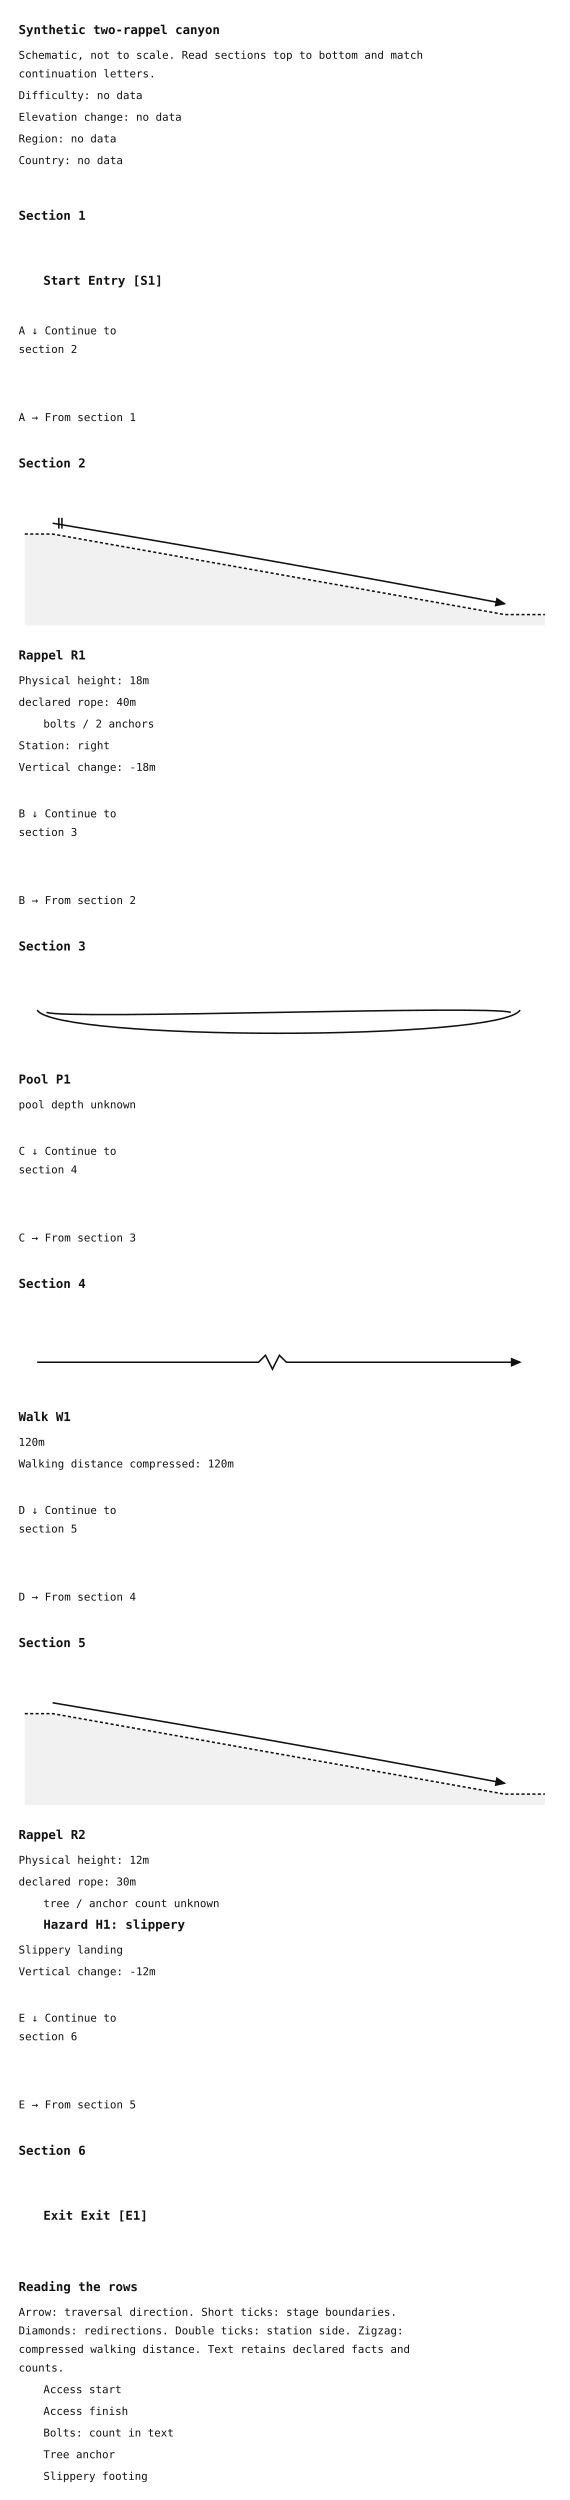
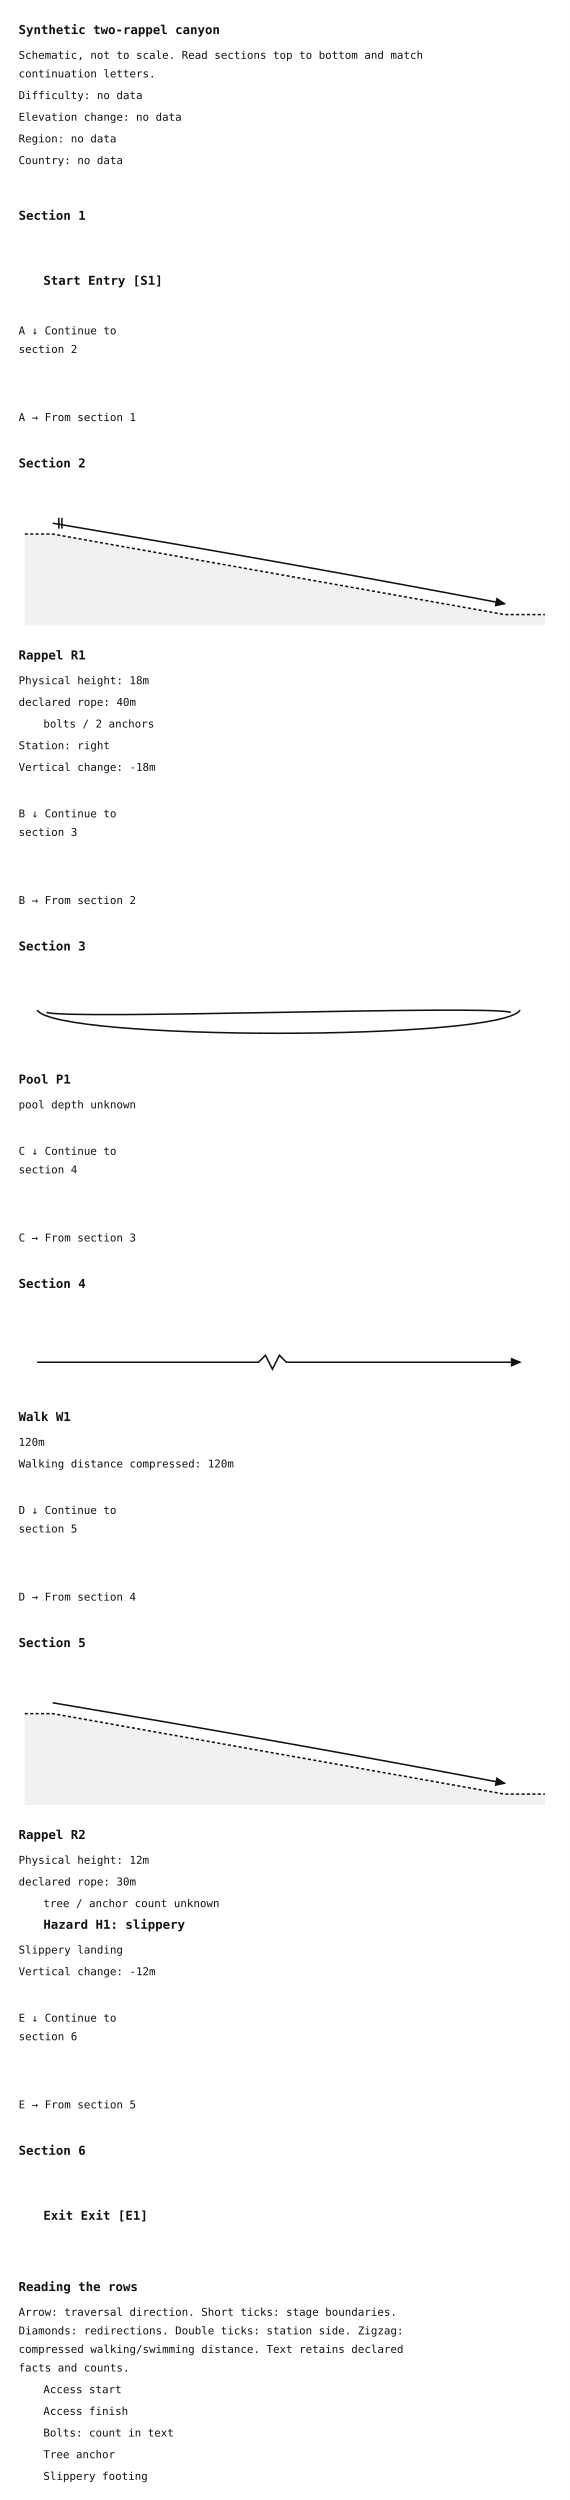
<svg xmlns="http://www.w3.org/2000/svg" role="img" lang="en" xml:lang="en" aria-labelledby="canyon-mono-736-title" aria-describedby="canyon-mono-736-description" viewBox="0 0 736 3230" width="736" height="3230" style="max-width: none; min-width: 736px; height: auto;" data-vrl-flow="rows">
  <defs>
    <marker id="canyon-mono-736-arrow" markerWidth="8" markerHeight="8" refX="6" refY="3" orient="auto" markerUnits="strokeWidth">
      <path d="M0,0 L0,6 L7,3 z" fill="#111111" />
    </marker>
  </defs>
  <rect x="0" y="0" width="736" height="3230" fill="#ffffff" />
  <text x="24" y="44" font-family="ui-monospace, monospace" font-size="16" font-weight="700" fill="#111111" xml:space="preserve">Synthetic two-rappel canyon</text>
  <text x="24" y="76" font-family="ui-monospace, monospace" font-size="14" font-weight="400" fill="#111111" xml:space="preserve">Schematic, not to scale. Read sections top to bottom and match </text>
  <text x="24" y="100" font-family="ui-monospace, monospace" font-size="14" font-weight="400" fill="#111111" xml:space="preserve">continuation letters.</text>
  <text x="24" y="128" font-family="ui-monospace, monospace" font-size="14" font-weight="400" fill="#111111" xml:space="preserve">Difficulty: no data</text>
  <text x="24" y="156" font-family="ui-monospace, monospace" font-size="14" font-weight="400" fill="#111111" xml:space="preserve">Elevation change: no data</text>
  <text x="24" y="184" font-family="ui-monospace, monospace" font-size="14" font-weight="400" fill="#111111" xml:space="preserve">Region: no data</text>
  <text x="24" y="212" font-family="ui-monospace, monospace" font-size="14" font-weight="400" fill="#111111" xml:space="preserve">Country: no data</text>
  <g class="vrl-row" data-section="1" data-elements="0">
    <text x="24" y="284" font-family="ui-monospace, monospace" font-size="16" font-weight="700" fill="#111111" xml:space="preserve">Section 1</text>
    <text x="56" y="368" font-family="ui-monospace, monospace" font-size="16" font-weight="700" fill="#111111" xml:space="preserve" data-element="0">Start Entry [S1]</text>
    <g class="vrl-continuation" data-code="A" data-role="out" data-section="2">
      <text x="24" y="432" font-family="ui-monospace, monospace" font-size="14" font-weight="400" fill="#111111" xml:space="preserve">A ↓ Continue to </text>
      <text x="24" y="456" font-family="ui-monospace, monospace" font-size="14" font-weight="400" fill="#111111" xml:space="preserve">section 2</text>
    </g>
  </g>
  <g class="vrl-row" data-section="2" data-elements="1">
    <g class="vrl-continuation" data-code="A" data-role="in" data-section="1">
      <text x="24" y="544" font-family="ui-monospace, monospace" font-size="14" font-weight="400" fill="#111111" xml:space="preserve">A → From section 1</text>
    </g>
    <text x="24" y="604" font-family="ui-monospace, monospace" font-size="16" font-weight="700" fill="#111111" xml:space="preserve">Section 2</text>
    <path class="vrl-row-wash" d="M 32 690 L 68 690 L 652 794 L 704 794 L 704 808 L 32 808 Z" fill="#dddddd" fill-opacity="0.4" stroke="none" stroke-width="2" />
    <path class="vrl-row-contour" d="M 32 690 L 68 690 L 652 794 L 704 794" fill="none" fill-opacity="0.4" stroke="#111111" stroke-width="2" stroke-dasharray="4 3" />
    <path class="vrl-row-technical" d="M 68 676 C 274.667 710.667 469.333 745.333 652 780" fill="none" fill-opacity="0.4" stroke="#111111" stroke-width="2" marker-end="url(#canyon-mono-736-arrow)" />
    <path class="vrl-row-station" d="M 76 669 L 76 683" fill="none" fill-opacity="0.4" stroke="#111111" stroke-width="2" />
    <path class="vrl-row-station" d="M 80 669 L 80 683" fill="none" fill-opacity="0.4" stroke="#111111" stroke-width="2" />
    <text x="24" y="852" font-family="ui-monospace, monospace" font-size="16" font-weight="700" fill="#111111" xml:space="preserve" data-element="1">Rappel R1</text>
    <text x="24" y="884" font-family="ui-monospace, monospace" font-size="14" font-weight="400" fill="#111111" xml:space="preserve" data-element="1">Physical height: 18m</text>
    <text x="24" y="912" font-family="ui-monospace, monospace" font-size="14" font-weight="400" fill="#111111" xml:space="preserve" data-element="1">declared rope: 40m</text>
    <text x="56" y="940" font-family="ui-monospace, monospace" font-size="14" font-weight="400" fill="#111111" xml:space="preserve" data-element="1">bolts / 2 anchors</text>
    <text x="24" y="968" font-family="ui-monospace, monospace" font-size="14" font-weight="400" fill="#111111" xml:space="preserve" data-element="1">Station: right</text>
    <text x="24" y="996" font-family="ui-monospace, monospace" font-size="14" font-weight="400" fill="#111111" xml:space="preserve" data-element="1">Vertical change: -18m</text>
    <g class="vrl-continuation" data-code="B" data-role="out" data-section="3">
      <text x="24" y="1056" font-family="ui-monospace, monospace" font-size="14" font-weight="400" fill="#111111" xml:space="preserve">B ↓ Continue to </text>
      <text x="24" y="1080" font-family="ui-monospace, monospace" font-size="14" font-weight="400" fill="#111111" xml:space="preserve">section 3</text>
    </g>
  </g>
  <g class="vrl-row" data-section="3" data-elements="2">
    <g class="vrl-continuation" data-code="B" data-role="in" data-section="2">
      <text x="24" y="1168" font-family="ui-monospace, monospace" font-size="14" font-weight="400" fill="#111111" xml:space="preserve">B → From section 2</text>
    </g>
    <text x="24" y="1228" font-family="ui-monospace, monospace" font-size="16" font-weight="700" fill="#111111" xml:space="preserve">Section 3</text>
    <path class="vrl-row-pool" d="M 48 1305 C 72 1345 648 1345 672 1305" fill="none" fill-opacity="0.4" stroke="#111111" stroke-width="2" />
    <path class="vrl-row-water" d="M 60 1308 C 88 1318 632 1298 660 1308" fill="none" fill-opacity="0.4" stroke="#111111" stroke-width="2" />
    <text x="24" y="1400" font-family="ui-monospace, monospace" font-size="16" font-weight="700" fill="#111111" xml:space="preserve" data-element="2">Pool P1</text>
    <text x="24" y="1432" font-family="ui-monospace, monospace" font-size="14" font-weight="400" fill="#111111" xml:space="preserve" data-element="2">pool depth unknown</text>
    <g class="vrl-continuation" data-code="C" data-role="out" data-section="4">
      <text x="24" y="1492" font-family="ui-monospace, monospace" font-size="14" font-weight="400" fill="#111111" xml:space="preserve">C ↓ Continue to </text>
      <text x="24" y="1516" font-family="ui-monospace, monospace" font-size="14" font-weight="400" fill="#111111" xml:space="preserve">section 4</text>
    </g>
  </g>
  <g class="vrl-row" data-section="4" data-elements="3">
    <g class="vrl-continuation" data-code="C" data-role="in" data-section="3">
      <text x="24" y="1604" font-family="ui-monospace, monospace" font-size="14" font-weight="400" fill="#111111" xml:space="preserve">C → From section 3</text>
    </g>
    <text x="24" y="1664" font-family="ui-monospace, monospace" font-size="16" font-weight="700" fill="#111111" xml:space="preserve">Section 4</text>
    <path class="vrl-row-distance-break" d="M 48 1760 L 334 1760 L 343 1751 L 352 1769 L 361 1751 L 370 1760 L 672 1760" fill="none" fill-opacity="0.4" stroke="#111111" stroke-width="2" marker-end="url(#canyon-mono-736-arrow)" />
    <text x="24" y="1836" font-family="ui-monospace, monospace" font-size="16" font-weight="700" fill="#111111" xml:space="preserve" data-element="3">Walk W1</text>
    <text x="24" y="1868" font-family="ui-monospace, monospace" font-size="14" font-weight="400" fill="#111111" xml:space="preserve" data-element="3">120m</text>
    <text x="24" y="1896" font-family="ui-monospace, monospace" font-size="14" font-weight="400" fill="#111111" xml:space="preserve" data-element="3">Walking distance compressed: 120m</text>
    <g class="vrl-continuation" data-code="D" data-role="out" data-section="5">
      <text x="24" y="1956" font-family="ui-monospace, monospace" font-size="14" font-weight="400" fill="#111111" xml:space="preserve">D ↓ Continue to </text>
      <text x="24" y="1980" font-family="ui-monospace, monospace" font-size="14" font-weight="400" fill="#111111" xml:space="preserve">section 5</text>
    </g>
  </g>
  <g class="vrl-row" data-section="5" data-elements="4,5">
    <g class="vrl-continuation" data-code="D" data-role="in" data-section="4">
      <text x="24" y="2068" font-family="ui-monospace, monospace" font-size="14" font-weight="400" fill="#111111" xml:space="preserve">D → From section 4</text>
    </g>
    <text x="24" y="2128" font-family="ui-monospace, monospace" font-size="16" font-weight="700" fill="#111111" xml:space="preserve">Section 5</text>
    <path class="vrl-row-wash" d="M 32 2214 L 68 2214 L 652 2318 L 704 2318 L 704 2332 L 32 2332 Z" fill="#dddddd" fill-opacity="0.4" stroke="none" stroke-width="2" />
    <path class="vrl-row-contour" d="M 32 2214 L 68 2214 L 652 2318 L 704 2318" fill="none" fill-opacity="0.4" stroke="#111111" stroke-width="2" stroke-dasharray="4 3" />
    <path class="vrl-row-technical" d="M 68 2200 C 274.667 2234.667 469.333 2269.333 652 2304" fill="none" fill-opacity="0.4" stroke="#111111" stroke-width="2" marker-end="url(#canyon-mono-736-arrow)" />
    <text x="24" y="2376" font-family="ui-monospace, monospace" font-size="16" font-weight="700" fill="#111111" xml:space="preserve" data-element="4">Rappel R2</text>
    <text x="24" y="2408" font-family="ui-monospace, monospace" font-size="14" font-weight="400" fill="#111111" xml:space="preserve" data-element="4">Physical height: 12m</text>
    <text x="24" y="2436" font-family="ui-monospace, monospace" font-size="14" font-weight="400" fill="#111111" xml:space="preserve" data-element="4">declared rope: 30m</text>
    <text x="56" y="2464" font-family="ui-monospace, monospace" font-size="14" font-weight="400" fill="#111111" xml:space="preserve" data-element="4">tree / anchor count unknown</text>
    <text x="56" y="2492" font-family="ui-monospace, monospace" font-size="16" font-weight="700" fill="#111111" xml:space="preserve" data-element="5">Hazard H1: slippery</text>
    <text x="24" y="2524" font-family="ui-monospace, monospace" font-size="14" font-weight="400" fill="#111111" xml:space="preserve" data-element="5">Slippery landing</text>
    <text x="24" y="2552" font-family="ui-monospace, monospace" font-size="14" font-weight="400" fill="#111111" xml:space="preserve" data-element="4">Vertical change: -12m</text>
    <g class="vrl-continuation" data-code="E" data-role="out" data-section="6">
      <text x="24" y="2612" font-family="ui-monospace, monospace" font-size="14" font-weight="400" fill="#111111" xml:space="preserve">E ↓ Continue to </text>
      <text x="24" y="2636" font-family="ui-monospace, monospace" font-size="14" font-weight="400" fill="#111111" xml:space="preserve">section 6</text>
    </g>
  </g>
  <g class="vrl-row" data-section="6" data-elements="6">
    <g class="vrl-continuation" data-code="E" data-role="in" data-section="5">
      <text x="24" y="2724" font-family="ui-monospace, monospace" font-size="14" font-weight="400" fill="#111111" xml:space="preserve">E → From section 5</text>
    </g>
    <text x="24" y="2784" font-family="ui-monospace, monospace" font-size="16" font-weight="700" fill="#111111" xml:space="preserve">Section 6</text>
    <text x="56" y="2868" font-family="ui-monospace, monospace" font-size="16" font-weight="700" fill="#111111" xml:space="preserve" data-element="6">Exit Exit [E1]</text>
  </g>
  <text x="24" y="2960" font-family="ui-monospace, monospace" font-size="16" font-weight="700" fill="#111111" xml:space="preserve">Reading the rows</text>
  <text x="24" y="2992" font-family="ui-monospace, monospace" font-size="14" font-weight="400" fill="#111111" xml:space="preserve">Arrow: traversal direction. Short ticks: stage boundaries. </text>
  <text x="24" y="3016" font-family="ui-monospace, monospace" font-size="14" font-weight="400" fill="#111111" xml:space="preserve">Diamonds: redirections. Double ticks: station side. Zigzag: </text>
-   <text x="24" y="3040" font-family="ui-monospace, monospace" font-size="14" font-weight="400" fill="#111111" xml:space="preserve">compressed walking distance. Text retains declared facts and </text>
-   <text x="24" y="3064" font-family="ui-monospace, monospace" font-size="14" font-weight="400" fill="#111111" xml:space="preserve">counts.</text>
+   <text x="24" y="3040" font-family="ui-monospace, monospace" font-size="14" font-weight="400" fill="#111111" xml:space="preserve">compressed walking/swimming distance. Text retains declared </text>
+   <text x="24" y="3064" font-family="ui-monospace, monospace" font-size="14" font-weight="400" fill="#111111" xml:space="preserve">facts and counts.</text>
  <text x="56" y="3092" font-family="ui-monospace, monospace" font-size="14" font-weight="400" fill="#111111" xml:space="preserve">Access start</text>
  <text x="56" y="3120" font-family="ui-monospace, monospace" font-size="14" font-weight="400" fill="#111111" xml:space="preserve">Access finish</text>
  <text x="56" y="3148" font-family="ui-monospace, monospace" font-size="14" font-weight="400" fill="#111111" xml:space="preserve">Bolts: count in text</text>
  <text x="56" y="3176" font-family="ui-monospace, monospace" font-size="14" font-weight="400" fill="#111111" xml:space="preserve">Tree anchor</text>
  <text x="56" y="3204" font-family="ui-monospace, monospace" font-size="14" font-weight="400" fill="#111111" xml:space="preserve">Slippery footing</text>
</svg>
